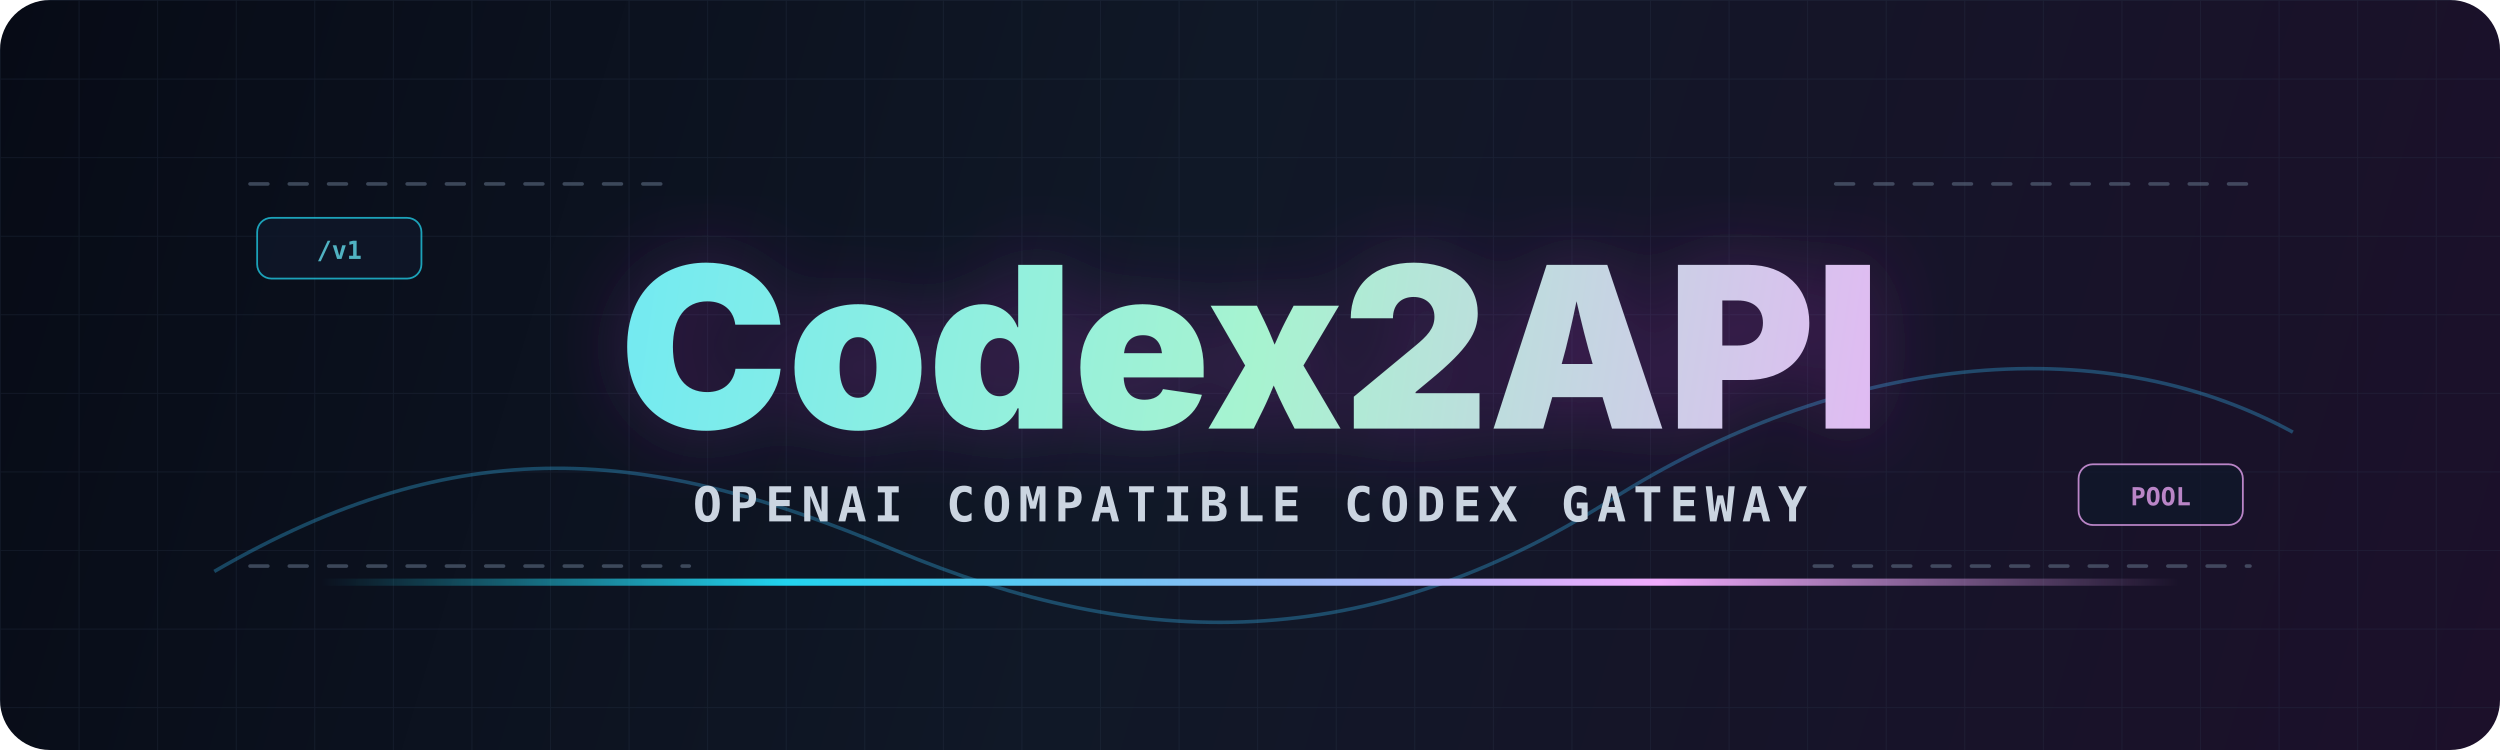
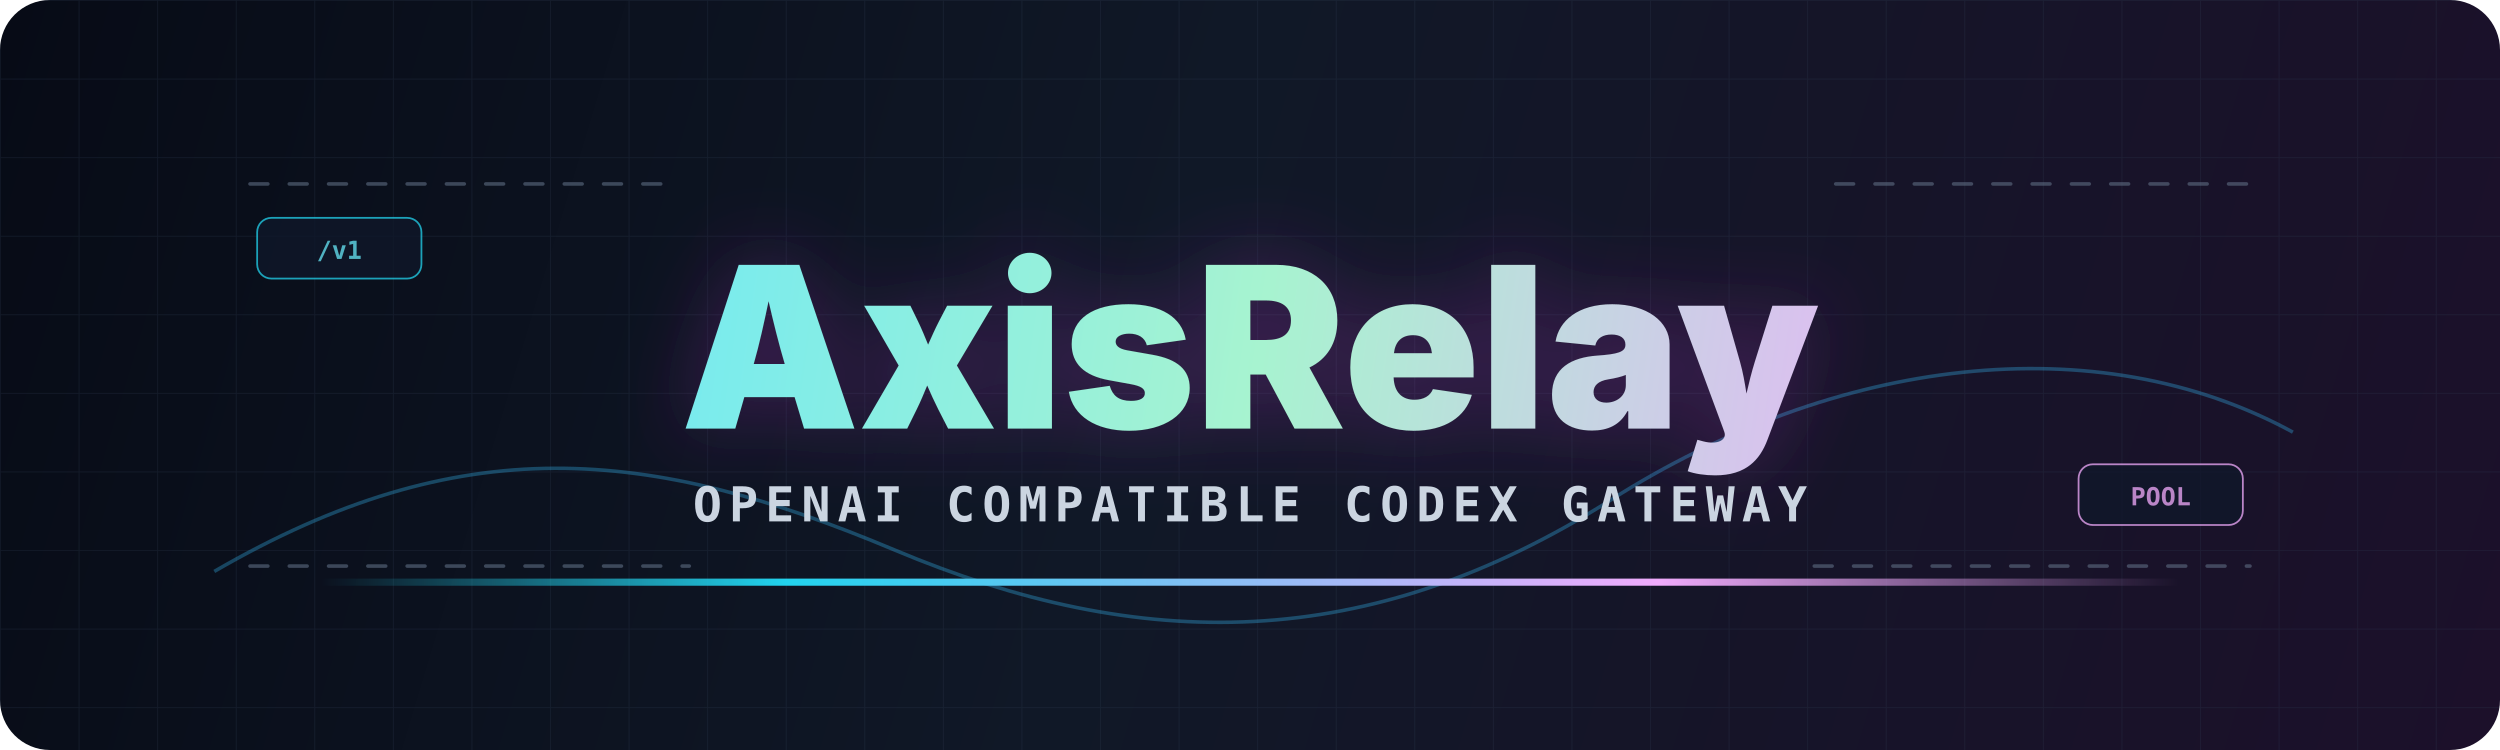
<svg xmlns="http://www.w3.org/2000/svg" width="1400" height="420" viewBox="0 0 1400 420" fill="none" role="img" aria-labelledby="title desc">
  <defs>
    <linearGradient id="bg" x1="0" y1="0" x2="1400" y2="420" gradientUnits="userSpaceOnUse">
      <stop offset="0" stop-color="#070B16" />
      <stop offset="0.46" stop-color="#101827" />
      <stop offset="1" stop-color="#1C102A" />
    </linearGradient>
    <linearGradient id="titleFill" x1="268" y1="146" x2="1140" y2="272" gradientUnits="userSpaceOnUse">
      <stop offset="0" stop-color="#67E8F9" />
      <stop offset="0.5" stop-color="#A7F3D0" />
      <stop offset="1" stop-color="#F0ABFC" />
    </linearGradient>
    <linearGradient id="stroke" x1="180" y1="310" x2="1220" y2="310" gradientUnits="userSpaceOnUse">
      <stop offset="0" stop-color="#22D3EE" stop-opacity="0" />
      <stop offset="0.25" stop-color="#22D3EE" />
      <stop offset="0.72" stop-color="#F0ABFC" />
      <stop offset="1" stop-color="#F0ABFC" stop-opacity="0" />
    </linearGradient>
    <pattern id="grid" width="44" height="44" patternUnits="userSpaceOnUse">
      <path d="M44 0H0V44" stroke="#334155" stroke-width="1" stroke-opacity="0.25" />
    </pattern>
    <filter id="glow" x="-20%" y="-40%" width="140%" height="180%">
      <feDropShadow dx="0" dy="0" stdDeviation="12" flood-color="#22D3EE" flood-opacity="0.34" />
      <feDropShadow dx="0" dy="0" stdDeviation="22" flood-color="#D946EF" flood-opacity="0.24" />
    </filter>
  </defs>
  <rect width="1400" height="420" rx="28" fill="url(#bg)" />
  <rect width="1400" height="420" rx="28" fill="url(#grid)" />
  <path d="M120 320C258 240 363 250 501 308C639 366 766 366 902 280C1028 200 1174 182 1284 242" stroke="#38BDF8" stroke-width="2" stroke-opacity="0.32" />
  <path d="M140 103H372M1028 103H1260M140 317H386M1016 317H1260" stroke="#64748B" stroke-width="2" stroke-linecap="round" stroke-dasharray="10 12" opacity="0.55" />
  <g opacity="0.75">
    <rect x="144" y="122" width="92" height="34" rx="8" fill="#0F172A" stroke="#22D3EE" />
    <text x="190" y="145" text-anchor="middle" font-family="ui-monospace, SFMono-Regular, Menlo, monospace" font-size="14" font-weight="700" fill="#67E8F9">/v1</text>
    <rect x="1164" y="260" width="92" height="34" rx="8" fill="#0F172A" stroke="#F0ABFC" />
    <text x="1210" y="283" text-anchor="middle" font-family="ui-monospace, SFMono-Regular, Menlo, monospace" font-size="14" font-weight="700" fill="#F0ABFC">POOL</text>
  </g>
-   <text x="700" y="240" text-anchor="middle" font-family="Inter, ui-sans-serif, system-ui, -apple-system, BlinkMacSystemFont, Segoe UI, sans-serif" font-size="126" font-weight="900" letter-spacing="0" fill="url(#titleFill)" filter="url(#glow)">Codex2API</text>
+   <text x="700" y="240" text-anchor="middle" font-family="Inter, ui-sans-serif, system-ui, -apple-system, BlinkMacSystemFont, Segoe UI, sans-serif" font-size="126" font-weight="900" letter-spacing="0" fill="url(#titleFill)" filter="url(#glow)">AxisRelay</text>
  <text x="700" y="292" text-anchor="middle" font-family="ui-monospace, SFMono-Regular, Menlo, monospace" font-size="27" font-weight="800" letter-spacing="4" fill="#CBD5E1">OPENAI COMPATIBLE CODEX GATEWAY</text>
  <path d="M180 326H1220" stroke="url(#stroke)" stroke-width="4" stroke-linecap="round" />
</svg>
